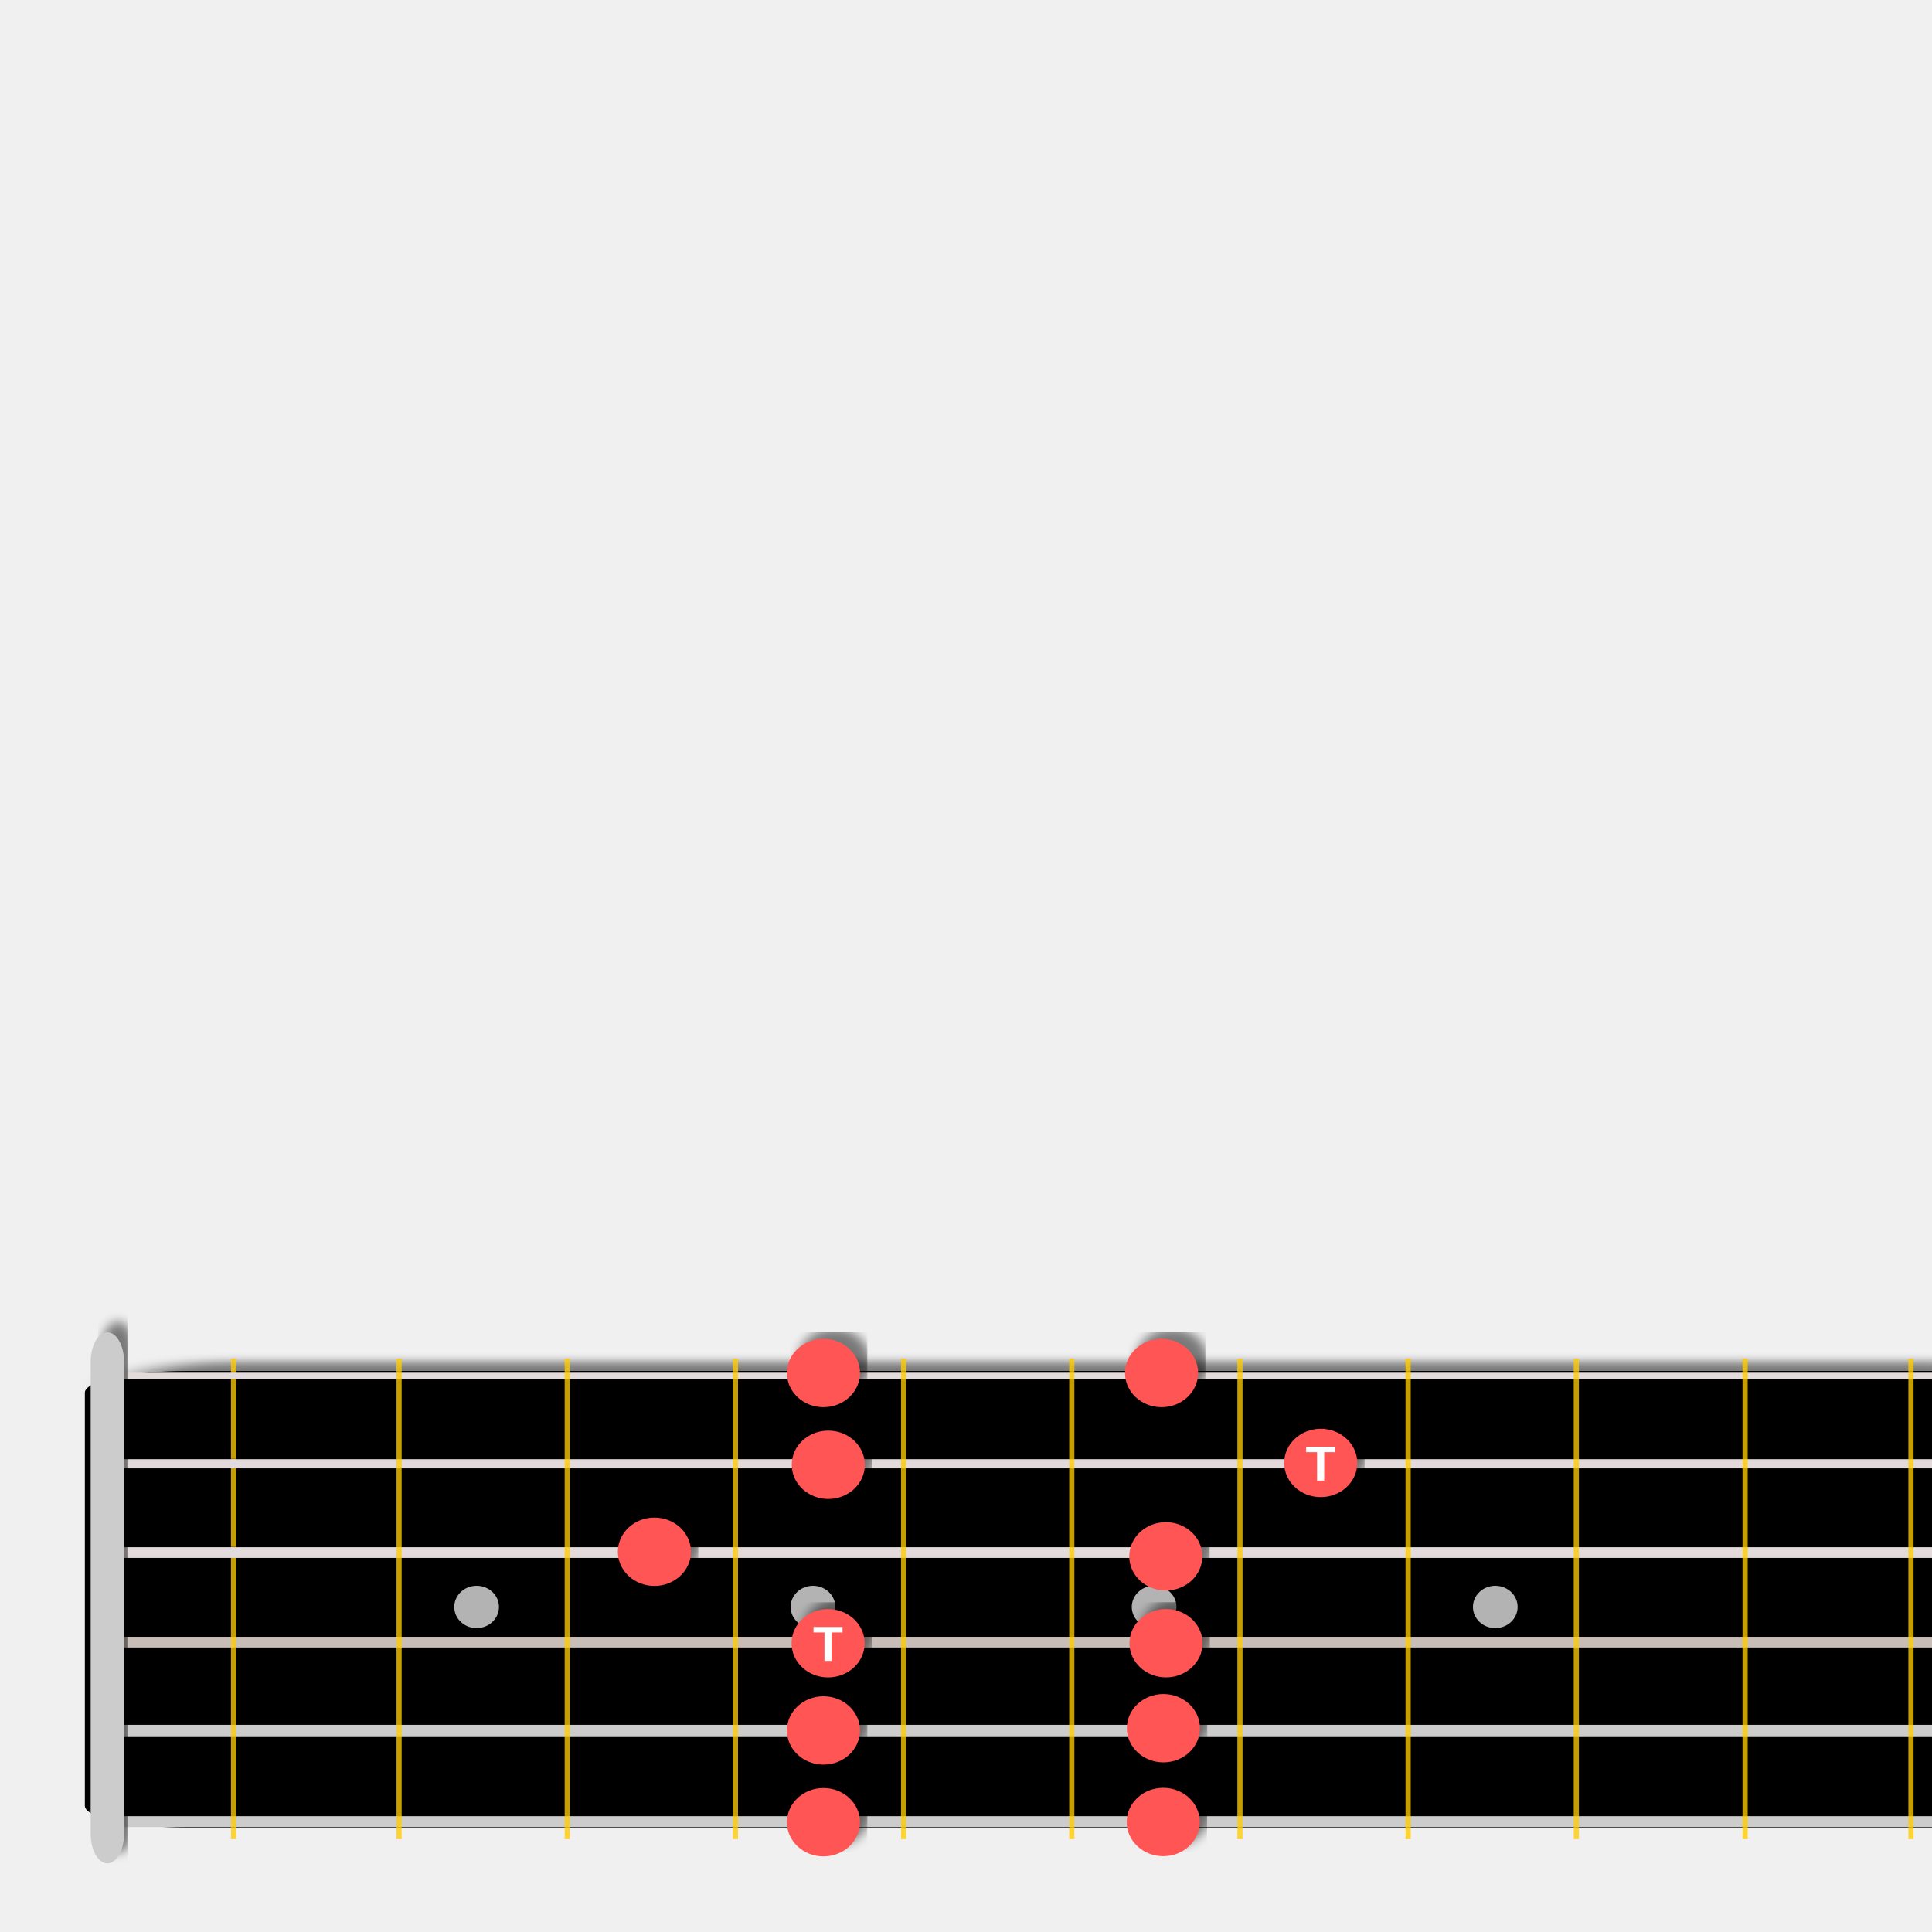
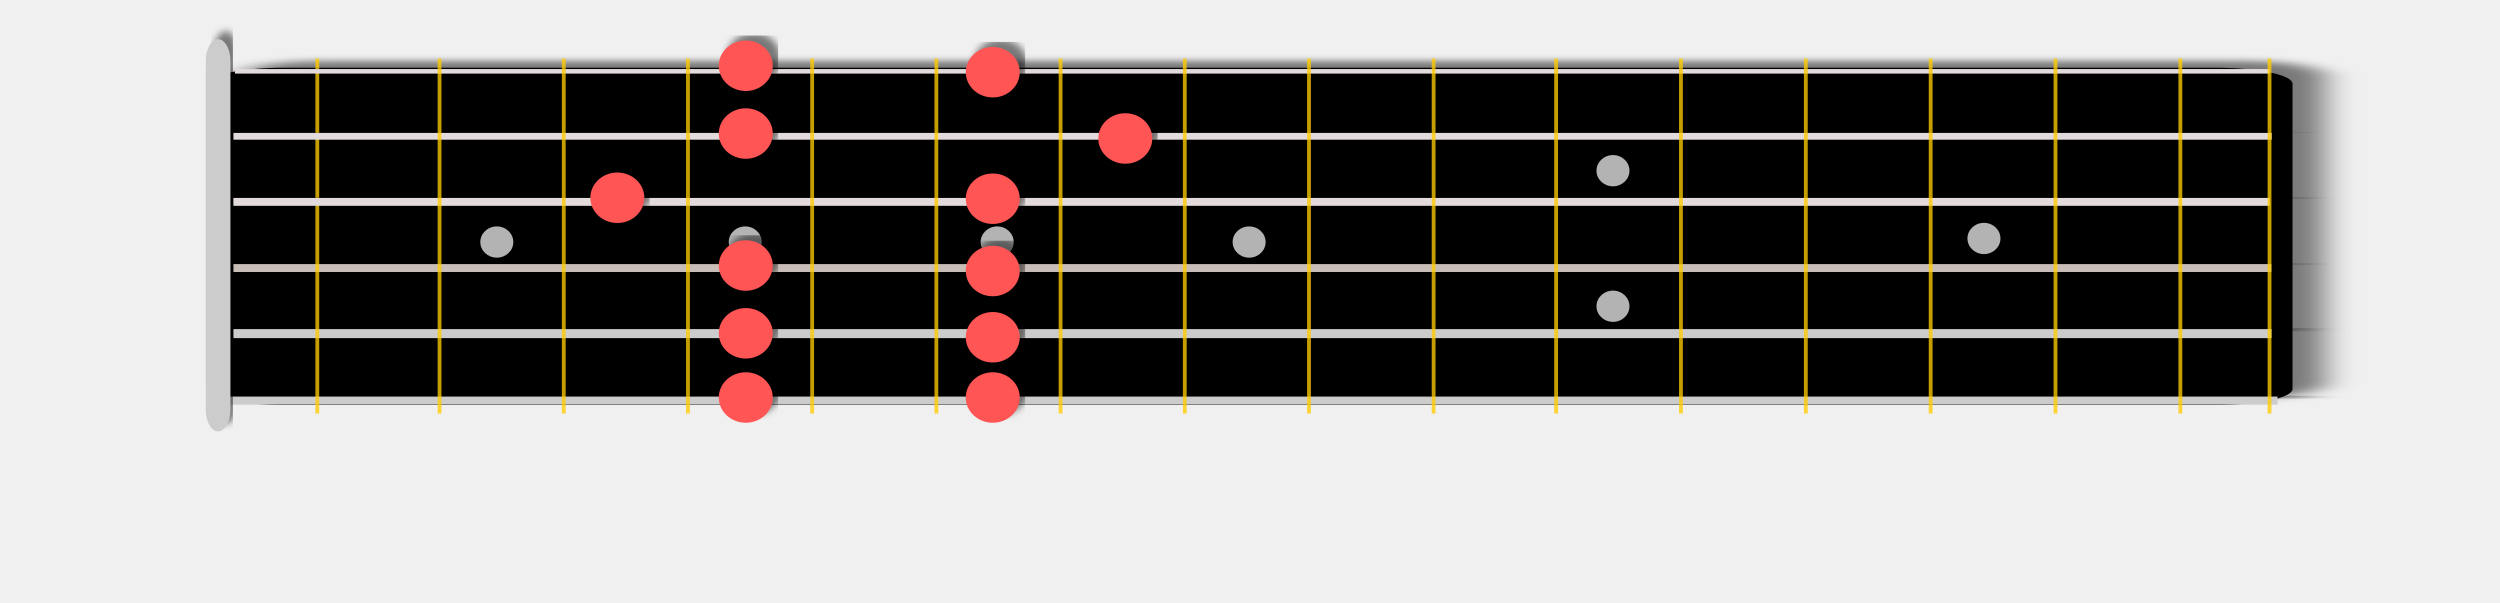
- <svg xmlns="http://www.w3.org/2000/svg" width="800px" height="800px" viewBox="0 0 800 800" version="1.1" id="SVGRoot">
-   <defs id="defs10">
+ <svg xmlns="http://www.w3.org/2000/svg" width="830px" height="200px" viewBox="0 0 830 200" version="1.1" id="SVGRoot">
+   <defs id="defs2684">
    <filter style="color-interpolation-filters:sRGB" id="filter6220">
      <feFlood result="flood" id="feFlood6210" flood-color="rgb(0,0,0)" flood-opacity="0.498" />
      <feComposite in2="SourceGraphic" in="flood" result="composite1" id="feComposite6212" operator="in" />
      <feGaussianBlur in="composite1" result="blur" id="feGaussianBlur6214" stdDeviation="3" />
      <feOffset dx="6" dy="6" result="offset" id="feOffset6216" />
      <feComposite in2="offset" in="SourceGraphic" result="composite2" id="feComposite6218" operator="over" />
    </filter>
    <filter style="color-interpolation-filters:sRGB" id="filter6208">
      <feFlood result="flood" id="feFlood6198" flood-color="rgb(0,0,0)" flood-opacity="0.498" />
      <feComposite in2="SourceGraphic" in="flood" result="composite1" id="feComposite6200" operator="in" />
      <feGaussianBlur in="composite1" result="blur" id="feGaussianBlur6202" stdDeviation="3" />
      <feOffset dx="6" dy="6" result="offset" id="feOffset6204" />
      <feComposite in2="offset" in="SourceGraphic" result="composite2" id="feComposite6206" operator="over" />
    </filter>
    <filter style="color-interpolation-filters:sRGB" id="filter6196">
      <feFlood result="flood" id="feFlood6186" flood-color="rgb(0,0,0)" flood-opacity="0.498" />
      <feComposite in2="SourceGraphic" in="flood" result="composite1" id="feComposite6188" operator="in" />
      <feGaussianBlur in="composite1" result="blur" id="feGaussianBlur6190" stdDeviation="3" />
      <feOffset dx="6" dy="6" result="offset" id="feOffset6192" />
      <feComposite in2="offset" in="SourceGraphic" result="composite2" id="feComposite6194" operator="over" />
    </filter>
    <filter style="color-interpolation-filters:sRGB" id="filter6184">
      <feFlood result="flood" id="feFlood6174" flood-color="rgb(0,0,0)" flood-opacity="0.498" />
      <feComposite in2="SourceGraphic" in="flood" result="composite1" id="feComposite6176" operator="in" />
      <feGaussianBlur in="composite1" result="blur" id="feGaussianBlur6178" stdDeviation="3" />
      <feOffset dx="6" dy="6" result="offset" id="feOffset6180" />
      <feComposite in2="offset" in="SourceGraphic" result="composite2" id="feComposite6182" operator="over" />
    </filter>
    <filter style="color-interpolation-filters:sRGB" id="filter6172">
      <feFlood result="flood" id="feFlood6162" flood-color="rgb(0,0,0)" flood-opacity="0.498" />
      <feComposite in2="SourceGraphic" in="flood" result="composite1" id="feComposite6164" operator="in" />
      <feGaussianBlur in="composite1" result="blur" id="feGaussianBlur6166" stdDeviation="3" />
      <feOffset dx="6" dy="6" result="offset" id="feOffset6168" />
      <feComposite in2="offset" in="SourceGraphic" result="composite2" id="feComposite6170" operator="over" />
    </filter>
    <filter style="color-interpolation-filters:sRGB" id="filter6160">
      <feFlood result="flood" id="feFlood6150" flood-color="rgb(0,0,0)" flood-opacity="0.498" />
      <feComposite in2="SourceGraphic" in="flood" result="composite1" id="feComposite6152" operator="in" />
      <feGaussianBlur in="composite1" result="blur" id="feGaussianBlur6154" stdDeviation="3" />
      <feOffset dx="6" dy="6" result="offset" id="feOffset6156" />
      <feComposite in2="offset" in="SourceGraphic" result="composite2" id="feComposite6158" operator="over" />
    </filter>
    <filter style="color-interpolation-filters:sRGB" id="filter6148">
      <feFlood result="flood" id="feFlood6138" flood-color="rgb(0,0,0)" flood-opacity="0.498" />
      <feComposite in2="SourceGraphic" in="flood" result="composite1" id="feComposite6140" operator="in" />
      <feGaussianBlur in="composite1" result="blur" id="feGaussianBlur6142" stdDeviation="3" />
      <feOffset dx="6" dy="6" result="offset" id="feOffset6144" />
      <feComposite in2="offset" in="SourceGraphic" result="composite2" id="feComposite6146" operator="over" />
    </filter>
    <filter style="color-interpolation-filters:sRGB" id="filter6136">
      <feFlood result="flood" id="feFlood6126" flood-color="rgb(0,0,0)" flood-opacity="0.498" />
      <feComposite in2="SourceGraphic" in="flood" result="composite1" id="feComposite6128" operator="in" />
      <feGaussianBlur in="composite1" result="blur" id="feGaussianBlur6130" stdDeviation="3" />
      <feOffset dx="6" dy="6" result="offset" id="feOffset6132" />
      <feComposite in2="offset" in="SourceGraphic" result="composite2" id="feComposite6134" operator="over" />
    </filter>
    <filter style="color-interpolation-filters:sRGB" id="filter6124">
      <feFlood result="flood" id="feFlood6114" flood-color="rgb(0,0,0)" flood-opacity="0.498" />
      <feComposite in2="SourceGraphic" in="flood" result="composite1" id="feComposite6116" operator="in" />
      <feGaussianBlur in="composite1" result="blur" id="feGaussianBlur6118" stdDeviation="3" />
      <feOffset dx="6" dy="6" result="offset" id="feOffset6120" />
      <feComposite in2="offset" in="SourceGraphic" result="composite2" id="feComposite6122" operator="over" />
    </filter>
    <filter style="color-interpolation-filters:sRGB" id="filter6112">
      <feFlood result="flood" id="feFlood6102" flood-color="rgb(0,0,0)" flood-opacity="0.498" />
      <feComposite in2="SourceGraphic" in="flood" result="composite1" id="feComposite6104" operator="in" />
      <feGaussianBlur in="composite1" result="blur" id="feGaussianBlur6106" stdDeviation="3" />
      <feOffset dx="6" dy="6" result="offset" id="feOffset6108" />
      <feComposite in2="offset" in="SourceGraphic" result="composite2" id="feComposite6110" operator="over" />
    </filter>
    <filter style="color-interpolation-filters:sRGB" id="filter6100">
      <feFlood result="flood" id="feFlood6090" flood-color="rgb(0,0,0)" flood-opacity="0.498" />
      <feComposite in2="SourceGraphic" in="flood" result="composite1" id="feComposite6092" operator="in" />
      <feGaussianBlur in="composite1" result="blur" id="feGaussianBlur6094" stdDeviation="3" />
      <feOffset dx="6" dy="6" result="offset" id="feOffset6096" />
      <feComposite in2="offset" in="SourceGraphic" result="composite2" id="feComposite6098" operator="over" />
    </filter>
    <filter style="color-interpolation-filters:sRGB" id="filter6088">
      <feFlood result="flood" id="feFlood6078" flood-color="rgb(0,0,0)" flood-opacity="0.498" />
      <feComposite in2="SourceGraphic" in="flood" result="composite1" id="feComposite6080" operator="in" />
      <feGaussianBlur in="composite1" result="blur" id="feGaussianBlur6082" stdDeviation="3" />
      <feOffset dx="6" dy="6" result="offset" id="feOffset6084" />
      <feComposite in2="offset" in="SourceGraphic" result="composite2" id="feComposite6086" operator="over" />
    </filter>
    <filter style="color-interpolation-filters:sRGB" id="filter6076-4">
      <feFlood result="flood" id="feFlood6066-1" flood-color="rgb(0,0,0)" flood-opacity="0.498" />
      <feComposite in2="SourceGraphic" in="flood" result="composite1" id="feComposite6068-9" operator="in" />
      <feGaussianBlur in="composite1" result="blur" id="feGaussianBlur6070-4" stdDeviation="3" />
      <feOffset dx="6" dy="6" result="offset" id="feOffset6072-7" />
      <feComposite in2="offset" in="SourceGraphic" result="composite2" id="feComposite6074-8" operator="over" />
    </filter>
    <filter style="color-interpolation-filters:sRGB" id="filter6076">
      <feFlood result="flood" id="feFlood6066" flood-color="rgb(0,0,0)" flood-opacity="0.498" />
      <feComposite in2="SourceGraphic" in="flood" result="composite1" id="feComposite6068" operator="in" />
      <feGaussianBlur in="composite1" result="blur" id="feGaussianBlur6070" stdDeviation="3" />
      <feOffset dx="6" dy="6" result="offset" id="feOffset6072" />
      <feComposite in2="offset" in="SourceGraphic" result="composite2" id="feComposite6074" operator="over" />
    </filter>
    <filter style="color-interpolation-filters:sRGB" id="filter6064-2">
      <feFlood result="flood" id="feFlood6054-3" flood-color="rgb(0,0,0)" flood-opacity="0.498" />
      <feComposite in2="SourceGraphic" in="flood" result="composite1" id="feComposite6056-1" operator="in" />
      <feGaussianBlur in="composite1" result="blur" id="feGaussianBlur6058-5" stdDeviation="3" />
      <feOffset dx="6" dy="6" result="offset" id="feOffset6060-5" />
      <feComposite in2="offset" in="SourceGraphic" result="composite2" id="feComposite6062-9" operator="over" />
    </filter>
    <defs id="defs327">
      </defs>
    <filter style="color-interpolation-filters:sRGB" id="filter6076-3">
      <feFlood result="flood" id="feFlood6066-6" flood-color="rgb(0,0,0)" flood-opacity="0.498" />
      <feComposite in2="SourceGraphic" in="flood" result="composite1" id="feComposite6068-7" operator="in" />
      <feGaussianBlur in="composite1" result="blur" id="feGaussianBlur6070-5" stdDeviation="3" />
      <feOffset dx="6" dy="6" result="offset" id="feOffset6072-3" />
      <feComposite in2="offset" in="SourceGraphic" result="composite2" id="feComposite6074-5" operator="over" />
    </filter>
  </defs>
  <g id="layer1">
-     <path d="m 141.842,206.672 h 269.067 c 7.828,0 14.174,6.346 14.174,14.173 v 359.661 c 0,7.826 -6.346,14.172 -14.174,14.172 H 141.842 c -7.828,0 -14.173,-6.346 -14.173,-14.172 V 220.845 c 0,-7.827 6.346,-14.173 14.173,-14.173 z" id="path330" style="filter:url(#filter6220)" transform="matrix(0,-0.6357385,3.012913,0,-587.5464,837.9241)" />
-     <rect x="148.232" y="236.68" fill="#ff5555" width="7.192" height="358.317" id="rect333" style="fill:#cccccc;fill-opacity:1;filter:url(#filter6208)" transform="matrix(0,-0.6275305,3.204744,0,-711.0407,849.5807)" />
-     <rect x="248.922" y="236.68" fill="#c8beb7" width="6.293" height="358.317" id="rect336" style="filter:url(#filter6196)" transform="matrix(0,-0.7036992,3.188792,0,-705.0413,857.363)" />
-     <rect x="198.577" y="236.68" fill="#cccccc" width="7.192" height="358.317" id="rect339" style="filter:url(#filter6148)" transform="matrix(0,-0.703694,3.189048,0,-705.0976,859.0158)" />
-     <rect x="126.127" y="304.903" opacity="0.774" fill="#ffcc00" enable-background="new    " width="297.413" height="2.905" id="rect342" style="filter:url(#filter6124)" transform="matrix(0,-0.6692182,0.7367307,0,-128.9933,845.975)" />
-     <rect x="299.267" y="236.68" fill="#e3dbdb" width="6.293" height="358.317" id="rect354" style="filter:url(#filter6184)" transform="matrix(0,-0.7037454,3.18649,0,-704.534,855.7084)" />
-     <rect x="349.611" y="236.679" fill="#e3dbdb" width="5.395" height="358.318" id="rect357" style="filter:url(#filter6172)" transform="matrix(0,-0.7036893,3.18929,0,-705.15,854.0373)" />
-     <rect x="399.956" y="236.68" fill="#e3dbdb" width="3.597" height="358.317" id="rect360" style="filter:url(#filter6160)" transform="matrix(0,-0.7077818,3.184003,0,-703.0603,854.0421)" />
-     <path fill="#ffffff" d="m 144.996,222.453 h 264.33 c 9.136,0 16.542,4.242 16.542,9.476 v 0 c 0,5.233 -7.406,9.476 -16.542,9.476 h -264.33 c -9.136,0 -16.542,-4.243 -16.542,-9.476 v 0 c 0,-5.234 7.406,-9.476 16.542,-9.476 z" id="path363" style="fill:#cccccc;fill-opacity:1;filter:url(#filter6136)" transform="matrix(0,-0.7393996,0.7300834,0,-124.864,866.5735)" />
-     <ellipse fill="#ff5555" cx="201.089" cy="568.324" rx="19.286" ry="20.625" id="ellipse370" style="fill:#b3b3b3;filter:url(#filter6064-2)" transform="matrix(0,-0.4544408,0.448715,0,-57.66154,756.7865)" />
-     <rect x="126.127" y="304.903" opacity="0.774" fill="#ffcc00" enable-background="new    " width="297.413" height="2.905" id="rect948" style="filter:url(#filter6124)" transform="matrix(0,-0.6692182,0.7367307,0,-60.45003,845.975)" />
-     <rect x="126.127" y="304.903" opacity="0.774" fill="#ffcc00" enable-background="new    " width="297.413" height="2.905" id="rect950" style="filter:url(#filter6124)" transform="matrix(0,-0.6692182,0.7367307,0,9.188657,845.975)" />
-     <rect x="126.127" y="304.903" opacity="0.774" fill="#ffcc00" enable-background="new    " width="297.413" height="2.905" id="rect952" style="filter:url(#filter6124)" transform="matrix(0,-0.6692182,0.7367307,0,78.82734,845.975)" />
-     <rect x="126.127" y="304.903" opacity="0.774" fill="#ffcc00" enable-background="new    " width="297.413" height="2.905" id="rect954" style="filter:url(#filter6124)" transform="matrix(0,-0.6692182,0.7367307,0,148.466,845.975)" />
-     <rect x="126.127" y="304.903" opacity="0.774" fill="#ffcc00" enable-background="new    " width="297.413" height="2.905" id="rect956" style="filter:url(#filter6124)" transform="matrix(0,-0.6692182,0.7367307,0,218.1047,845.975)" />
-     <rect x="126.127" y="304.903" opacity="0.774" fill="#ffcc00" enable-background="new    " width="297.413" height="2.905" id="rect958" style="filter:url(#filter6124)" transform="matrix(0,-0.6692182,0.7367307,0,287.7434,845.975)" />
-     <rect x="126.127" y="304.903" opacity="0.774" fill="#ffcc00" enable-background="new    " width="297.413" height="2.905" id="rect960" style="filter:url(#filter6124)" transform="matrix(0,-0.6692182,0.7367307,0,357.3821,845.975)" />
-     <rect x="126.127" y="304.903" opacity="0.774" fill="#ffcc00" enable-background="new    " width="297.413" height="2.905" id="rect962" style="filter:url(#filter6124)" transform="matrix(0,-0.6692182,0.7367307,0,427.0208,845.975)" />
-     <ellipse fill="#ff5555" cx="201.089" cy="568.324" rx="19.286" ry="20.625" id="ellipse964" style="fill:#b3b3b3;filter:url(#filter6064-2)" transform="matrix(0,-0.4544408,0.448715,0,81.61584,756.7865)" />
-     <ellipse fill="#ff5555" cx="201.089" cy="568.324" rx="19.286" ry="20.625" id="ellipse966" style="fill:#b3b3b3;filter:url(#filter6064-2)" transform="matrix(0,-0.4544408,0.448715,0,222.8829,756.7865)" />
-     <ellipse fill="#ff5555" cx="201.089" cy="568.324" rx="19.286" ry="20.625" id="ellipse968" style="fill:#b3b3b3;filter:url(#filter6064-2)" transform="matrix(0,-0.4544408,0.448715,0,364.1499,756.7865)" />
-     <rect x="126.127" y="304.903" opacity="0.774" fill="#ffcc00" enable-background="new    " width="297.413" height="2.905" id="rect1076" style="filter:url(#filter6124)" transform="matrix(0,-0.6692182,0.7367307,0,496.9095,845.975)" />
-     <text xml:space="preserve" style="font-size:26px;line-height:1.25;font-family:Arial;-inkscape-font-specification:Arial" x="-234.435" y="386.276" id="text2133">
-       <tspan id="tspan2131" x="-234.435" y="386.276" />
+     <path d="m 141.842,206.672 h 269.067 c 7.828,0 14.174,6.346 14.174,14.173 v 359.661 c 0,7.826 -6.346,14.172 -14.174,14.172 H 141.842 c -7.828,0 -14.173,-6.346 -14.173,-14.172 V 220.845 c 0,-7.827 6.346,-14.173 14.173,-14.173 z" id="path330" style="filter:url(#filter6220)" transform="matrix(0,-0.3764448,1.78406,0,-299.8281,182.5135)" />
+     <rect x="148.232" y="236.68" fill="#ff5555" width="7.192" height="358.317" id="rect333" style="fill:#cccccc;fill-opacity:1;filter:url(#filter6208)" transform="matrix(0,-0.3715845,1.89765,0,-372.9537,189.4158)" />
+     <rect x="248.922" y="236.68" fill="#c8beb7" width="6.293" height="358.317" id="rect336" style="filter:url(#filter6196)" transform="matrix(0,-0.4166869,1.888204,0,-369.4012,194.024)" />
+     <rect x="198.577" y="236.68" fill="#cccccc" width="7.192" height="358.317" id="rect339" style="filter:url(#filter6148)" transform="matrix(0,-0.4166838,1.888356,0,-369.4346,195.0027)" />
+     <rect x="126.127" y="304.903" opacity="0.774" fill="#ffcc00" enable-background="new    " width="297.413" height="2.905" id="rect342" style="filter:url(#filter6124)" transform="matrix(0,-0.3962694,0.436246,0,-28.30144,187.2807)" />
+     <rect x="299.267" y="236.68" fill="#e3dbdb" width="6.293" height="358.317" id="rect354" style="filter:url(#filter6184)" transform="matrix(0,-0.4167142,1.886841,0,-369.1008,193.0442)" />
+     <rect x="349.611" y="236.679" fill="#e3dbdb" width="5.395" height="358.318" id="rect357" style="filter:url(#filter6172)" transform="matrix(0,-0.416681,1.888499,0,-369.4656,192.0547)" />
+     <rect x="399.956" y="236.68" fill="#e3dbdb" width="3.597" height="358.317" id="rect360" style="filter:url(#filter6160)" transform="matrix(0,-0.4191043,1.885369,0,-368.2282,192.0576)" />
+     <path fill="#ffffff" d="m 144.996,222.453 h 264.33 c 9.136,0 16.542,4.242 16.542,9.476 v 0 c 0,5.233 -7.406,9.476 -16.542,9.476 h -264.33 c -9.136,0 -16.542,-4.243 -16.542,-9.476 v 0 c 0,-5.234 7.406,-9.476 16.542,-9.476 z" id="path363" style="fill:#cccccc;fill-opacity:1;filter:url(#filter6136)" transform="matrix(0,-0.4378264,0.43231,0,-27.85633,199.4779)" />
+     <ellipse fill="#ff5555" cx="201.089" cy="568.324" rx="19.286" ry="20.625" id="ellipse370" style="fill:#b3b3b3;filter:url(#filter6064-2)" transform="matrix(0,-0.2690916,0.2657011,0,13.93679,134.4688)" />
+     <rect x="126.127" y="304.903" opacity="0.774" fill="#ffcc00" enable-background="new    " width="297.413" height="2.905" id="rect948" style="filter:url(#filter6124)" transform="matrix(0,-0.3962694,0.436246,0,12.28561,187.2807)" />
+     <rect x="126.127" y="304.903" opacity="0.774" fill="#ffcc00" enable-background="new    " width="297.413" height="2.905" id="rect950" style="filter:url(#filter6124)" transform="matrix(0,-0.3962694,0.436246,0,53.52131,187.2807)" />
+     <rect x="126.127" y="304.903" opacity="0.774" fill="#ffcc00" enable-background="new    " width="297.413" height="2.905" id="rect952" style="filter:url(#filter6124)" transform="matrix(0,-0.3962694,0.436246,0,94.75701,187.2807)" />
+     <rect x="126.127" y="304.903" opacity="0.774" fill="#ffcc00" enable-background="new    " width="297.413" height="2.905" id="rect954" style="filter:url(#filter6124)" transform="matrix(0,-0.3962694,0.436246,0,135.9927,187.2807)" />
+     <rect x="126.127" y="304.903" opacity="0.774" fill="#ffcc00" enable-background="new    " width="297.413" height="2.905" id="rect956" style="filter:url(#filter6124)" transform="matrix(0,-0.3962694,0.436246,0,177.2284,187.2807)" />
+     <rect x="126.127" y="304.903" opacity="0.774" fill="#ffcc00" enable-background="new    " width="297.413" height="2.905" id="rect958" style="filter:url(#filter6124)" transform="matrix(0,-0.3962694,0.436246,0,218.4641,187.2807)" />
+     <rect x="126.127" y="304.903" opacity="0.774" fill="#ffcc00" enable-background="new    " width="297.413" height="2.905" id="rect960" style="filter:url(#filter6124)" transform="matrix(0,-0.3962694,0.436246,0,259.6998,187.2807)" />
+     <rect x="126.127" y="304.903" opacity="0.774" fill="#ffcc00" enable-background="new    " width="297.413" height="2.905" id="rect962" style="filter:url(#filter6124)" transform="matrix(0,-0.3962694,0.436246,0,300.9355,187.2807)" />
+     <ellipse fill="#ff5555" cx="201.089" cy="568.324" rx="19.286" ry="20.625" id="ellipse964" style="fill:#b3b3b3;filter:url(#filter6064-2)" transform="matrix(0,-0.2690916,0.2657011,0,96.40818,134.4688)" />
+     <ellipse fill="#ff5555" cx="201.089" cy="568.324" rx="19.286" ry="20.625" id="ellipse966" style="fill:#b3b3b3;filter:url(#filter6064-2)" transform="matrix(0,-0.2690916,0.2657011,0,180.0577,134.4688)" />
+     <ellipse fill="#ff5555" cx="201.089" cy="568.324" rx="19.286" ry="20.625" id="ellipse968" style="fill:#b3b3b3;filter:url(#filter6064-2)" transform="matrix(0,-0.2690916,0.2657011,0,263.7073,134.4688)" />
+     <rect x="126.127" y="304.903" opacity="0.774" fill="#ffcc00" enable-background="new    " width="297.413" height="2.905" id="rect1076" style="filter:url(#filter6124)" transform="matrix(0,-0.3962694,0.436246,0,342.3192,187.2807)" />
+     <text xml:space="preserve" style="font-size:15.396px;line-height:1.25;font-family:Arial;-inkscape-font-specification:Arial;stroke-width:0.592" x="-90.738" y="-84.924" id="text2133">
+       <tspan id="tspan2131" x="-90.738" y="-84.924" style="stroke-width:0.592" />
    </text>
-     <ellipse fill="#ff5555" cx="251.698" cy="567.949" rx="19.286" ry="20.625" id="ellipse200" style="filter:url(#filter6076)" transform="matrix(0,-0.7338714,0.7338714,0,-75.8239,939.2578)" />
-     <ellipse fill="#ff5555" cx="251.698" cy="567.949" rx="19.286" ry="20.625" id="ellipse212" style="filter:url(#filter6076)" transform="matrix(0,-0.7338714,0.7338714,0,64.87798,939.1766)" />
-     <ellipse fill="#ff5555" cx="251.698" cy="567.949" rx="19.286" ry="20.625" id="ellipse224" style="filter:url(#filter6076)" transform="matrix(0,-0.7338714,0.7338714,0,64.94426,900.3247)" />
-     <ellipse fill="#ff5555" cx="251.698" cy="567.949" rx="19.286" ry="20.625" id="ellipse236" style="filter:url(#filter6076)" transform="matrix(0,-0.7338714,0.7338714,0,66.02539,865.1379)" />
-     <ellipse fill="#ff5555" cx="251.698" cy="567.949" rx="19.286" ry="20.625" id="ellipse248" style="filter:url(#filter6076)" transform="matrix(0,-0.7338714,0.7338714,0,65.92902,829.1667)" />
-     <ellipse fill="#ff5555" cx="251.698" cy="567.949" rx="19.286" ry="20.625" id="ellipse272" style="filter:url(#filter6076)" transform="matrix(0,-0.7338714,0.7338714,0,-75.8239,753.2578)" />
-     <ellipse fill="#ff5555" cx="251.698" cy="567.949" rx="19.286" ry="20.625" id="ellipse284" style="filter:url(#filter6076)" transform="matrix(0,-0.7338714,0.7338714,0,-73.8239,791.2578)" />
-     <ellipse fill="#ff5555" cx="251.698" cy="567.949" rx="19.286" ry="20.625" id="ellipse296" style="filter:url(#filter6076)" transform="matrix(0,-0.7338714,0.7338714,0,-145.8239,827.2578)" />
-     <ellipse fill="#ff5555" cx="251.698" cy="567.949" rx="19.286" ry="20.625" id="ellipse320" style="filter:url(#filter6076)" transform="matrix(0,-0.7338714,0.7338714,0,-75.8239,901.2578)" />
-     <rect x="126.127" y="304.903" opacity="0.774" fill="#ffcc00" enable-background="new    " width="297.413" height="2.905" id="rect423" style="filter:url(#filter6124)" transform="matrix(0,-0.6692182,0.7367307,0,565.5826,845.975)" />
-     <rect x="126.127" y="304.903" opacity="0.774" fill="#ffcc00" enable-background="new    " width="297.413" height="2.905" id="rect425" style="filter:url(#filter6124)" transform="matrix(0,-0.6692182,0.7367307,0,635.5826,845.975)" />
-     <rect x="126.127" y="304.903" opacity="0.774" fill="#ffcc00" enable-background="new    " width="297.413" height="2.905" id="rect427" style="filter:url(#filter6124)" transform="matrix(0,-0.6692182,0.7367307,0,705.5826,845.975)" />
-     <rect x="126.127" y="304.903" opacity="0.774" fill="#ffcc00" enable-background="new    " width="297.413" height="2.905" id="rect429" style="filter:url(#filter6124)" transform="matrix(0,-0.6692182,0.7367307,0,775.5826,845.975)" />
-     <rect x="126.127" y="304.903" opacity="0.774" fill="#ffcc00" enable-background="new    " width="297.413" height="2.905" id="rect431" style="filter:url(#filter6124)" transform="matrix(0,-0.6692182,0.7367307,0,845.5826,845.975)" />
-     <rect x="126.127" y="304.903" opacity="0.774" fill="#ffcc00" enable-background="new    " width="297.413" height="2.905" id="rect433" style="filter:url(#filter6124)" transform="matrix(0,-0.6692182,0.7367307,0,915.5826,845.975)" />
-     <rect x="126.127" y="304.903" opacity="0.774" fill="#ffcc00" enable-background="new    " width="297.413" height="2.905" id="rect435" style="filter:url(#filter6124)" transform="matrix(0,-0.6692182,0.7367307,0,965.5826,845.975)" />
-     <ellipse fill="#ff5555" cx="251.698" cy="567.949" rx="19.286" ry="20.625" id="ellipse367-6" style="filter:url(#filter6076-3)" transform="matrix(0,-0.7338714,0.7338714,0,-73.90475,865.1538)" />
-     <text xml:space="preserve" style="font-size:20.412px;line-height:1.25;font-family:Arial;-inkscape-font-specification:Arial;stroke-width:0.785" x="336.628" y="687.746" id="text535-2">
-       <tspan id="tspan533-9" x="336.628" y="687.746" style="fill:#ffffff;stroke-width:0.785;font-weight:bold">T</tspan>
-     </text>
-     <g id="g609" transform="translate(347.9129,-148.7667)">
-       <ellipse fill="#ff5555" cx="251.698" cy="567.949" rx="19.286" ry="20.625" id="ellipse603" style="filter:url(#filter6076)" transform="matrix(0,-0.7338714,0.7338714,0,-217.8239,939.2578)" />
-       <text xml:space="preserve" style="font-size:20.412px;line-height:1.25;font-family:Arial;-inkscape-font-specification:Arial;stroke-width:0.785" x="192.708" y="761.85" id="text607">
-         <tspan id="tspan605" x="192.708" y="761.85" style="font-weight:bold;fill:#ffffff;stroke-width:0.785">T</tspan>
-       </text>
-     </g>
-     <ellipse fill="#ff5555" cx="201.089" cy="568.324" rx="19.286" ry="20.625" id="ellipse614" style="fill:#b3b3b3;filter:url(#filter6064-2)" transform="matrix(0,-0.4544408,0.448715,0,568.1499,716.7865)" />
-     <ellipse fill="#ff5555" cx="201.089" cy="568.324" rx="19.286" ry="20.625" id="ellipse616" style="fill:#b3b3b3;filter:url(#filter6064-2)" transform="matrix(0,-0.4544408,0.448715,0,568.1499,792.7865)" />
-     <ellipse fill="#ff5555" cx="201.089" cy="568.324" rx="19.286" ry="20.625" id="ellipse618" style="fill:#b3b3b3;filter:url(#filter6064-2)" transform="matrix(0,-0.4544408,0.448715,0,776.1499,754.7865)" />
-     <ellipse fill="#ff5555" cx="251.698" cy="567.949" rx="19.286" ry="20.625" id="ellipse620" style="filter:url(#filter6076)" transform="matrix(0,-0.7338714,0.7338714,0,64.1761,753.2578)" />
+     <rect x="126.127" y="304.903" opacity="0.774" fill="#ffcc00" enable-background="new    " width="297.413" height="2.905" id="rect423" style="filter:url(#filter6124)" transform="matrix(0,-0.3962694,0.436246,0,382.9832,187.2807)" />
+     <rect x="126.127" y="304.903" opacity="0.774" fill="#ffcc00" enable-background="new    " width="297.413" height="2.905" id="rect425" style="filter:url(#filter6124)" transform="matrix(0,-0.3962694,0.436246,0,424.4328,187.2807)" />
+     <rect x="126.127" y="304.903" opacity="0.774" fill="#ffcc00" enable-background="new    " width="297.413" height="2.905" id="rect427" style="filter:url(#filter6124)" transform="matrix(0,-0.3962694,0.436246,0,465.8825,187.2807)" />
+     <rect x="126.127" y="304.903" opacity="0.774" fill="#ffcc00" enable-background="new    " width="297.413" height="2.905" id="rect429" style="filter:url(#filter6124)" transform="matrix(0,-0.3962694,0.436246,0,507.3321,187.2807)" />
+     <rect x="126.127" y="304.903" opacity="0.774" fill="#ffcc00" enable-background="new    " width="297.413" height="2.905" id="rect431" style="filter:url(#filter6124)" transform="matrix(0,-0.3962694,0.436246,0,548.7818,187.2807)" />
+     <rect x="126.127" y="304.903" opacity="0.774" fill="#ffcc00" enable-background="new    " width="297.413" height="2.905" id="rect433" style="filter:url(#filter6124)" transform="matrix(0,-0.3962694,0.436246,0,590.2314,187.2807)" />
+     <rect x="126.127" y="304.903" opacity="0.774" fill="#ffcc00" enable-background="new    " width="297.413" height="2.905" id="rect435" style="filter:url(#filter6124)" transform="matrix(0,-0.3962694,0.436246,0,619.8383,187.2807)" />
+     <ellipse fill="#ff5555" cx="201.089" cy="568.324" rx="19.286" ry="20.625" id="ellipse614" style="fill:#b3b3b3;filter:url(#filter6064-2)" transform="matrix(0,-0.2690916,0.2657011,0,384.5034,110.7833)" />
+     <ellipse fill="#ff5555" cx="201.089" cy="568.324" rx="19.286" ry="20.625" id="ellipse616" style="fill:#b3b3b3;filter:url(#filter6064-2)" transform="matrix(0,-0.2690916,0.2657011,0,384.5034,155.7858)" />
+     <ellipse fill="#ff5555" cx="201.089" cy="568.324" rx="19.286" ry="20.625" id="ellipse618" style="fill:#b3b3b3;filter:url(#filter6064-2)" transform="matrix(0,-0.2690916,0.2657011,0,507.6681,133.2846)" />
+     <ellipse fill="#ff5555" cx="251.698" cy="567.949" rx="19.286" ry="20.625" id="ellipse177" style="filter:url(#filter6076)" transform="matrix(0,-0.434553,0.434553,0,0.7898464,241.35)" />
+     <ellipse fill="#ff5555" cx="251.698" cy="567.949" rx="19.286" ry="20.625" id="ellipse183" style="filter:url(#filter6076)" transform="matrix(0,-0.434553,0.434553,0,0.7898464,220.0331)" />
+     <ellipse fill="#ff5555" cx="251.698" cy="567.949" rx="19.286" ry="20.625" id="ellipse189" style="filter:url(#filter6076)" transform="matrix(0,-0.434553,0.434553,0,0.7898464,197.5318)" />
+     <ellipse fill="#ff5555" cx="251.698" cy="567.949" rx="19.286" ry="20.625" id="ellipse197" style="filter:url(#filter6076)" transform="matrix(0,-0.434553,0.434553,0,-41.84407,175.0306)" />
+     <ellipse fill="#ff5555" cx="251.698" cy="567.949" rx="19.286" ry="20.625" id="ellipse199" style="filter:url(#filter6076)" transform="matrix(0,-0.434553,0.434553,0,0.7898464,153.7136)" />
+     <ellipse fill="#ff5555" cx="251.698" cy="567.949" rx="19.286" ry="20.625" id="ellipse209" style="filter:url(#filter6076)" transform="matrix(0,-0.434553,0.434553,0,0.7898464,131.2124)" />
+     <ellipse fill="#ff5555" cx="251.698" cy="567.949" rx="19.286" ry="20.625" id="ellipse14088" style="filter:url(#filter6076)" transform="matrix(0,-0.434553,0.434553,0,82.78985,241.35)" />
+     <ellipse fill="#ff5555" cx="251.698" cy="567.949" rx="19.286" ry="20.625" id="ellipse14090" style="filter:url(#filter6076)" transform="matrix(0,-0.434553,0.434553,0,82.78985,221.35)" />
+     <ellipse fill="#ff5555" cx="251.698" cy="567.949" rx="19.286" ry="20.625" id="ellipse14092" style="filter:url(#filter6076)" transform="matrix(0,-0.434553,0.434553,0,82.78985,199.35)" />
+     <ellipse fill="#ff5555" cx="251.698" cy="567.949" rx="19.286" ry="20.625" id="ellipse14094" style="filter:url(#filter6076)" transform="matrix(0,-0.434553,0.434553,0,82.78985,175.35)" />
+     <ellipse fill="#ff5555" cx="251.698" cy="567.949" rx="19.286" ry="20.625" id="ellipse14096" style="filter:url(#filter6076)" transform="matrix(0,-0.434553,0.434553,0,126.7899,155.35)" />
+     <ellipse fill="#ff5555" cx="251.698" cy="567.949" rx="19.286" ry="20.625" id="ellipse14098" style="filter:url(#filter6076)" transform="matrix(0,-0.434553,0.434553,0,82.78985,133.35)" />
  </g>
</svg>
